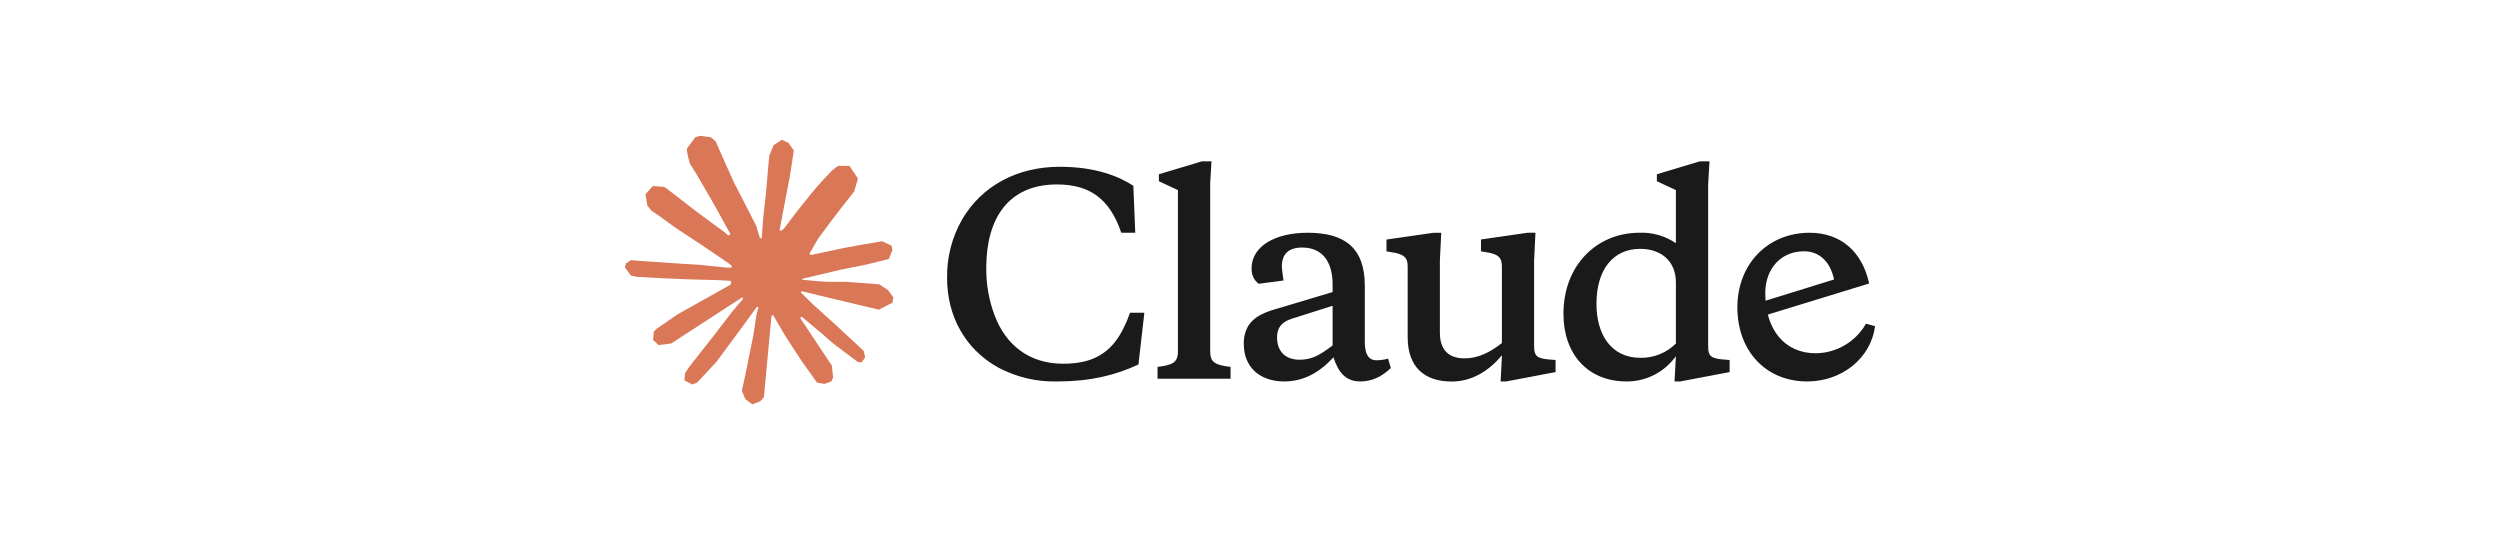
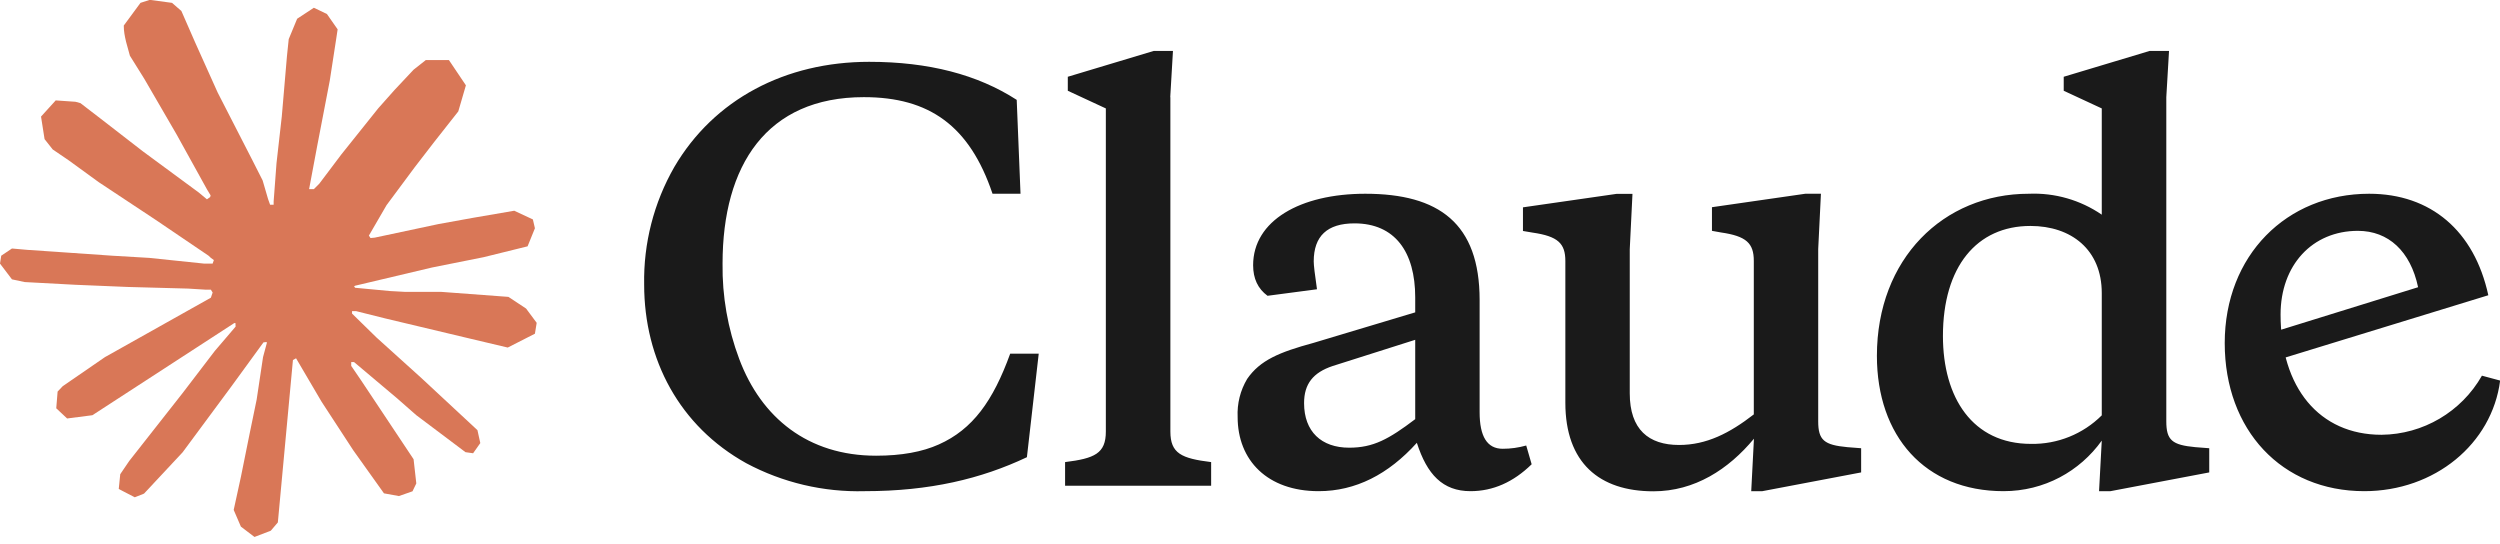
- <svg xmlns="http://www.w3.org/2000/svg" viewBox="0 0 184 40">
-   <rect x="0" y="0" width="184" height="40" fill="none" />
-   <g transform="translate(46,10) scale(0.5)">
-     <path shape-rendering="optimizeQuality" fill="#D97757" d="m7.75 26.27 7.77-4.36.13-.38-.13-.21h-.38l-1.3-.08-4.44-.12-3.85-.16-3.73-.2-.94-.2L0 19.4l.09-.58.79-.53 1.13.1 2.5.17 3.75.26 2.72.16 4.03.42h.64l.09-.26-.22-.16-.17-.16-3.88-2.63-4.2-2.78-2.2-1.6L3.88 11l-.6-.76-.26-1.66L4.1 7.39l1.45.1.37.1 1.47 1.13 3.14 2.43 4.1 3.02.6.5.24-.17.03-.12-.27-.45L13 9.9l-2.38-4.1-1.06-1.7-.28-1.02c-.1-.42-.17-.77-.17-1.2L10.34.21l.68-.22 1.64.22.69.6 1.02 2.33 1.65 3.67 2.56 4.99.75 1.48.4 1.37.15.42h.26v-.24l.21-2.81.39-3.45.38-4.44.13-1.25.62-1.5L23.1.57l.96.46.79 1.13-.11.73-.47 3.05-.92 4.78-.6 3.2h.35l.4-.4 1.62-2.15 2.72-3.4 1.2-1.35 1.4-1.49.9-.71h1.7l1.25 1.86-.56 1.92-1.75 2.22-1.45 1.88-2.08 2.8-1.3 2.24.12.18.31-.03 4.7-1 2.54-.46 3.03-.52 1.37.64.15.65-.54 1.33-3.24.8-3.8.76-5.66 1.34-.07.05.08.1 2.55.24 1.09.06h2.67l4.97.37 1.3.86.78 1.05-.13.8-2 1.02-2.7-.64-6.3-1.5-2.16-.54h-.3v.18l1.8 1.76 3.3 2.98 4.13 3.84.21.95-.53.75-.56-.08-3.63-2.73-1.4-1.23-3.17-2.67h-.21v.28l.73 1.07 3.86 5.8.2 1.78-.28.58-1 .35-1.1-.2L26 33.14l-2.33-3.57-1.88-3.2-.23.13-1.11 11.95-.52.61-1.2.46-1-.76-.53-1.23.53-2.43.64-3.17.52-2.52.47-3.13.28-1.04-.02-.07-.23.03-2.36 3.24-3.59 4.85-2.84 3.04-.68.27-1.18-.61.11-1.09.66-.97 3.93-5 2.37-3.1 1.53-1.79-.01-.26h-.09L6.8 30.56l-1.86.24-.8-.75.1-1.23.38-.4 3.14-2.16Z" />
-     <path shape-rendering="optimizeQuality" fill="#1A1A1A" d="M64.48 33.54c-5.02 0-8.45-2.8-10.07-7.11a19.19 19.19 0 0 1-1.23-7.03c0-7.23 3.24-12.25 10.4-12.25 4.81 0 7.78 2.1 9.47 7.11h2.06l-.28-6.91c-2.88-1.86-6.48-2.8-10.86-2.8-6.17 0-11.42 2.76-14.34 7.74a16.77 16.77 0 0 0-2.22 8.65c0 5.53 2.61 10.43 7.51 13.15a17.51 17.51 0 0 0 8.73 2.06c4.78 0 8.57-.91 11.93-2.5l.87-7.62h-2.1c-1.26 3.48-2.76 5.57-5.25 6.68-1.22.55-2.76.83-4.62.83ZM86.13 7.15l.2-3.4h-1.42l-6.32 1.9v1.03l2.8 1.3v23.78c0 1.62-.83 1.98-3 2.25v1.74h10.75v-1.74c-2.18-.27-3-.63-3-2.25V7.16Zm42.75 29h.83l7.27-1.38v-1.78l-1.02-.08c-1.7-.16-2.14-.51-2.14-1.9V18.33l.2-4.07h-1.15l-6.87.99v1.74l.67.12c1.86.27 2.41.79 2.41 2.09v11.3c-1.78 1.38-3.48 2.25-5.5 2.25-2.24 0-3.63-1.14-3.63-3.8V18.34l.2-4.07h-1.18l-6.88.99v1.74l.71.12c1.86.27 2.41.79 2.41 2.09v10.43c0 4.42 2.5 6.52 6.48 6.52 3.04 0 5.53-1.62 7.4-3.87l-.2 3.87ZM108.9 22.08c0-5.65-3-7.82-8.42-7.82-4.78 0-8.25 1.98-8.25 5.26 0 .98.35 1.73 1.06 2.25l3.64-.48c-.16-1.1-.24-1.77-.24-2.05 0-1.86.99-2.8 3-2.8 2.97 0 4.47 2.09 4.47 5.45v1.1l-7.5 2.25c-2.5.68-3.92 1.27-4.87 2.65a5 5 0 0 0-.7 2.8c0 3.2 2.2 5.46 5.96 5.46 2.72 0 5.13-1.23 7.23-3.56.75 2.33 1.9 3.56 3.95 3.56 1.66 0 3.16-.67 4.5-1.98l-.4-1.38c-.58.16-1.14.24-1.73.24-1.15 0-1.7-.91-1.7-2.69v-8.26Zm-9.6 10.87c-2.05 0-3.32-1.19-3.32-3.28 0-1.42.67-2.25 2.1-2.73l6.08-1.93v5.84c-1.94 1.47-3.08 2.1-4.86 2.1Zm63.3 1.82v-1.78l-1.03-.08c-1.7-.16-2.13-.51-2.13-1.9V7.15l.2-3.4h-1.43l-6.32 1.9v1.03l2.8 1.3v7.82a8.83 8.83 0 0 0-5.37-1.54c-6.28 0-11.18 4.78-11.18 11.93 0 5.89 3.52 9.96 9.32 9.96 3 0 5.61-1.46 7.23-3.72l-.2 3.72h.84l7.27-1.38Zm-13.16-18.14c3 0 5.25 1.74 5.25 4.94v9a7.2 7.2 0 0 1-5.21 2.1c-4.3 0-6.48-3.4-6.48-7.94 0-5.1 2.49-8.1 6.44-8.1Zm28.53 4.5c-.56-2.64-2.18-4.14-4.43-4.14-3.36 0-5.69 2.53-5.69 6.16 0 5.37 2.84 8.85 7.43 8.85a8.6 8.6 0 0 0 7.39-4.35l1.34.36c-.6 4.66-4.82 8.14-10 8.14-6.08 0-10.27-4.5-10.27-10.9 0-6.45 4.55-10.99 10.63-10.99 4.54 0 7.74 2.73 8.77 7.47l-15.84 4.86v-2.14l10.67-3.31Z" />
-   </g>
+ <svg xmlns="http://www.w3.org/2000/svg" width="92" height="20" viewBox="0 0 184 40">
+   <path shape-rendering="optimizeQuality" fill="#D97757" d="m7.75 26.27 7.77-4.36.13-.38-.13-.21h-.38l-1.3-.08-4.44-.12-3.85-.16-3.73-.2-.94-.2L0 19.4l.09-.58.79-.53 1.13.1 2.5.17 3.75.26 2.72.16 4.03.42h.64l.09-.26-.22-.16-.17-.16-3.88-2.63-4.2-2.78-2.2-1.6L3.88 11l-.6-.76-.26-1.66L4.1 7.39l1.45.1.37.1 1.47 1.13 3.14 2.43 4.1 3.02.6.5.24-.17.03-.12-.27-.45L13 9.9l-2.38-4.1-1.06-1.7-.28-1.02c-.1-.42-.17-.77-.17-1.2L10.34.21l.68-.22 1.64.22.69.6 1.02 2.33 1.65 3.67 2.56 4.99.75 1.48.4 1.37.15.42h.26v-.24l.21-2.81.39-3.45.38-4.44.13-1.25.62-1.5L23.1.57l.96.46.79 1.13-.11.73-.47 3.05-.92 4.78-.6 3.2h.35l.4-.4 1.62-2.15 2.72-3.4 1.2-1.35 1.4-1.49.9-.71h1.7l1.25 1.86-.56 1.92-1.75 2.22-1.45 1.88-2.08 2.8-1.3 2.24.12.18.31-.03 4.7-1 2.54-.46 3.03-.52 1.37.64.15.65-.54 1.33-3.24.8-3.8.76-5.66 1.34-.07.05.08.1 2.55.24 1.09.06h2.67l4.97.37 1.3.86.78 1.05-.13.8-2 1.02-2.7-.64-6.3-1.5-2.16-.54h-.3v.18l1.8 1.76 3.3 2.98 4.13 3.84.21.95-.53.75-.56-.08-3.63-2.73-1.4-1.23-3.17-2.67h-.21v.28l.73 1.07 3.86 5.8.2 1.78-.28.58-1 .35-1.1-.2L26 33.14l-2.33-3.57-1.88-3.2-.23.13-1.11 11.95-.52.61-1.2.46-1-.76-.53-1.23.53-2.43.64-3.17.52-2.52.47-3.13.28-1.04-.02-.07-.23.03-2.36 3.24-3.59 4.85-2.84 3.04-.68.27-1.18-.61.11-1.09.66-.97 3.93-5 2.37-3.1 1.53-1.79-.01-.26h-.09L6.8 30.56l-1.86.24-.8-.75.1-1.23.38-.4 3.14-2.16Z" />
+   <path shape-rendering="optimizeQuality" fill="#1A1A1A" d="M64.48 33.54c-5.02 0-8.45-2.8-10.07-7.11a19.19 19.19 0 0 1-1.23-7.03c0-7.23 3.24-12.25 10.4-12.25 4.81 0 7.78 2.1 9.47 7.11h2.06l-.28-6.91c-2.88-1.86-6.48-2.8-10.86-2.8-6.17 0-11.42 2.76-14.34 7.74a16.77 16.77 0 0 0-2.22 8.65c0 5.53 2.61 10.43 7.51 13.15a17.51 17.51 0 0 0 8.73 2.06c4.78 0 8.57-.91 11.93-2.5l.87-7.62h-2.1c-1.26 3.48-2.76 5.57-5.25 6.68-1.22.55-2.76.83-4.62.83ZM86.13 7.15l.2-3.4h-1.42l-6.32 1.9v1.03l2.8 1.3v23.78c0 1.62-.83 1.98-3 2.25v1.74h10.75v-1.74c-2.18-.27-3-.63-3-2.25V7.16Zm42.75 29h.83l7.27-1.38v-1.78l-1.02-.08c-1.7-.16-2.14-.51-2.14-1.9V18.33l.2-4.07h-1.15l-6.87.99v1.74l.67.12c1.86.27 2.41.79 2.41 2.09v11.3c-1.78 1.38-3.48 2.25-5.5 2.25-2.24 0-3.63-1.14-3.63-3.8V18.34l.2-4.07h-1.18l-6.88.99v1.74l.71.12c1.86.27 2.41.79 2.41 2.09v10.43c0 4.42 2.5 6.52 6.48 6.52 3.04 0 5.53-1.62 7.4-3.87l-.2 3.87ZM108.9 22.08c0-5.65-3-7.82-8.42-7.82-4.78 0-8.25 1.98-8.25 5.26 0 .98.35 1.73 1.06 2.25l3.64-.48c-.16-1.1-.24-1.77-.24-2.05 0-1.86.99-2.8 3-2.8 2.97 0 4.47 2.09 4.47 5.45v1.1l-7.5 2.25c-2.5.68-3.92 1.27-4.87 2.65a5 5 0 0 0-.7 2.8c0 3.2 2.2 5.46 5.96 5.46 2.72 0 5.13-1.23 7.23-3.56.75 2.33 1.9 3.56 3.95 3.56 1.66 0 3.16-.67 4.5-1.98l-.4-1.38c-.58.16-1.14.24-1.73.24-1.15 0-1.7-.91-1.7-2.69v-8.26Zm-9.6 10.87c-2.05 0-3.32-1.19-3.32-3.28 0-1.42.67-2.25 2.1-2.73l6.08-1.93v5.84c-1.94 1.47-3.08 2.1-4.86 2.1Zm63.3 1.82v-1.78l-1.03-.08c-1.7-.16-2.13-.51-2.13-1.9V7.15l.2-3.4h-1.43l-6.32 1.9v1.03l2.8 1.3v7.82a8.83 8.83 0 0 0-5.37-1.54c-6.28 0-11.18 4.78-11.18 11.93 0 5.89 3.52 9.96 9.32 9.96 3 0 5.61-1.46 7.23-3.72l-.2 3.72h.84l7.27-1.38Zm-13.16-18.14c3 0 5.25 1.74 5.25 4.94v9a7.2 7.2 0 0 1-5.21 2.1c-4.3 0-6.48-3.4-6.48-7.94 0-5.1 2.49-8.1 6.44-8.1Zm28.53 4.5c-.56-2.64-2.18-4.14-4.43-4.14-3.36 0-5.69 2.53-5.69 6.16 0 5.37 2.84 8.85 7.43 8.85a8.6 8.6 0 0 0 7.39-4.35l1.34.36c-.6 4.66-4.82 8.14-10 8.14-6.08 0-10.27-4.5-10.27-10.9 0-6.45 4.55-10.99 10.63-10.99 4.54 0 7.74 2.73 8.77 7.47l-15.84 4.86v-2.14l10.67-3.31Z" />
</svg>
